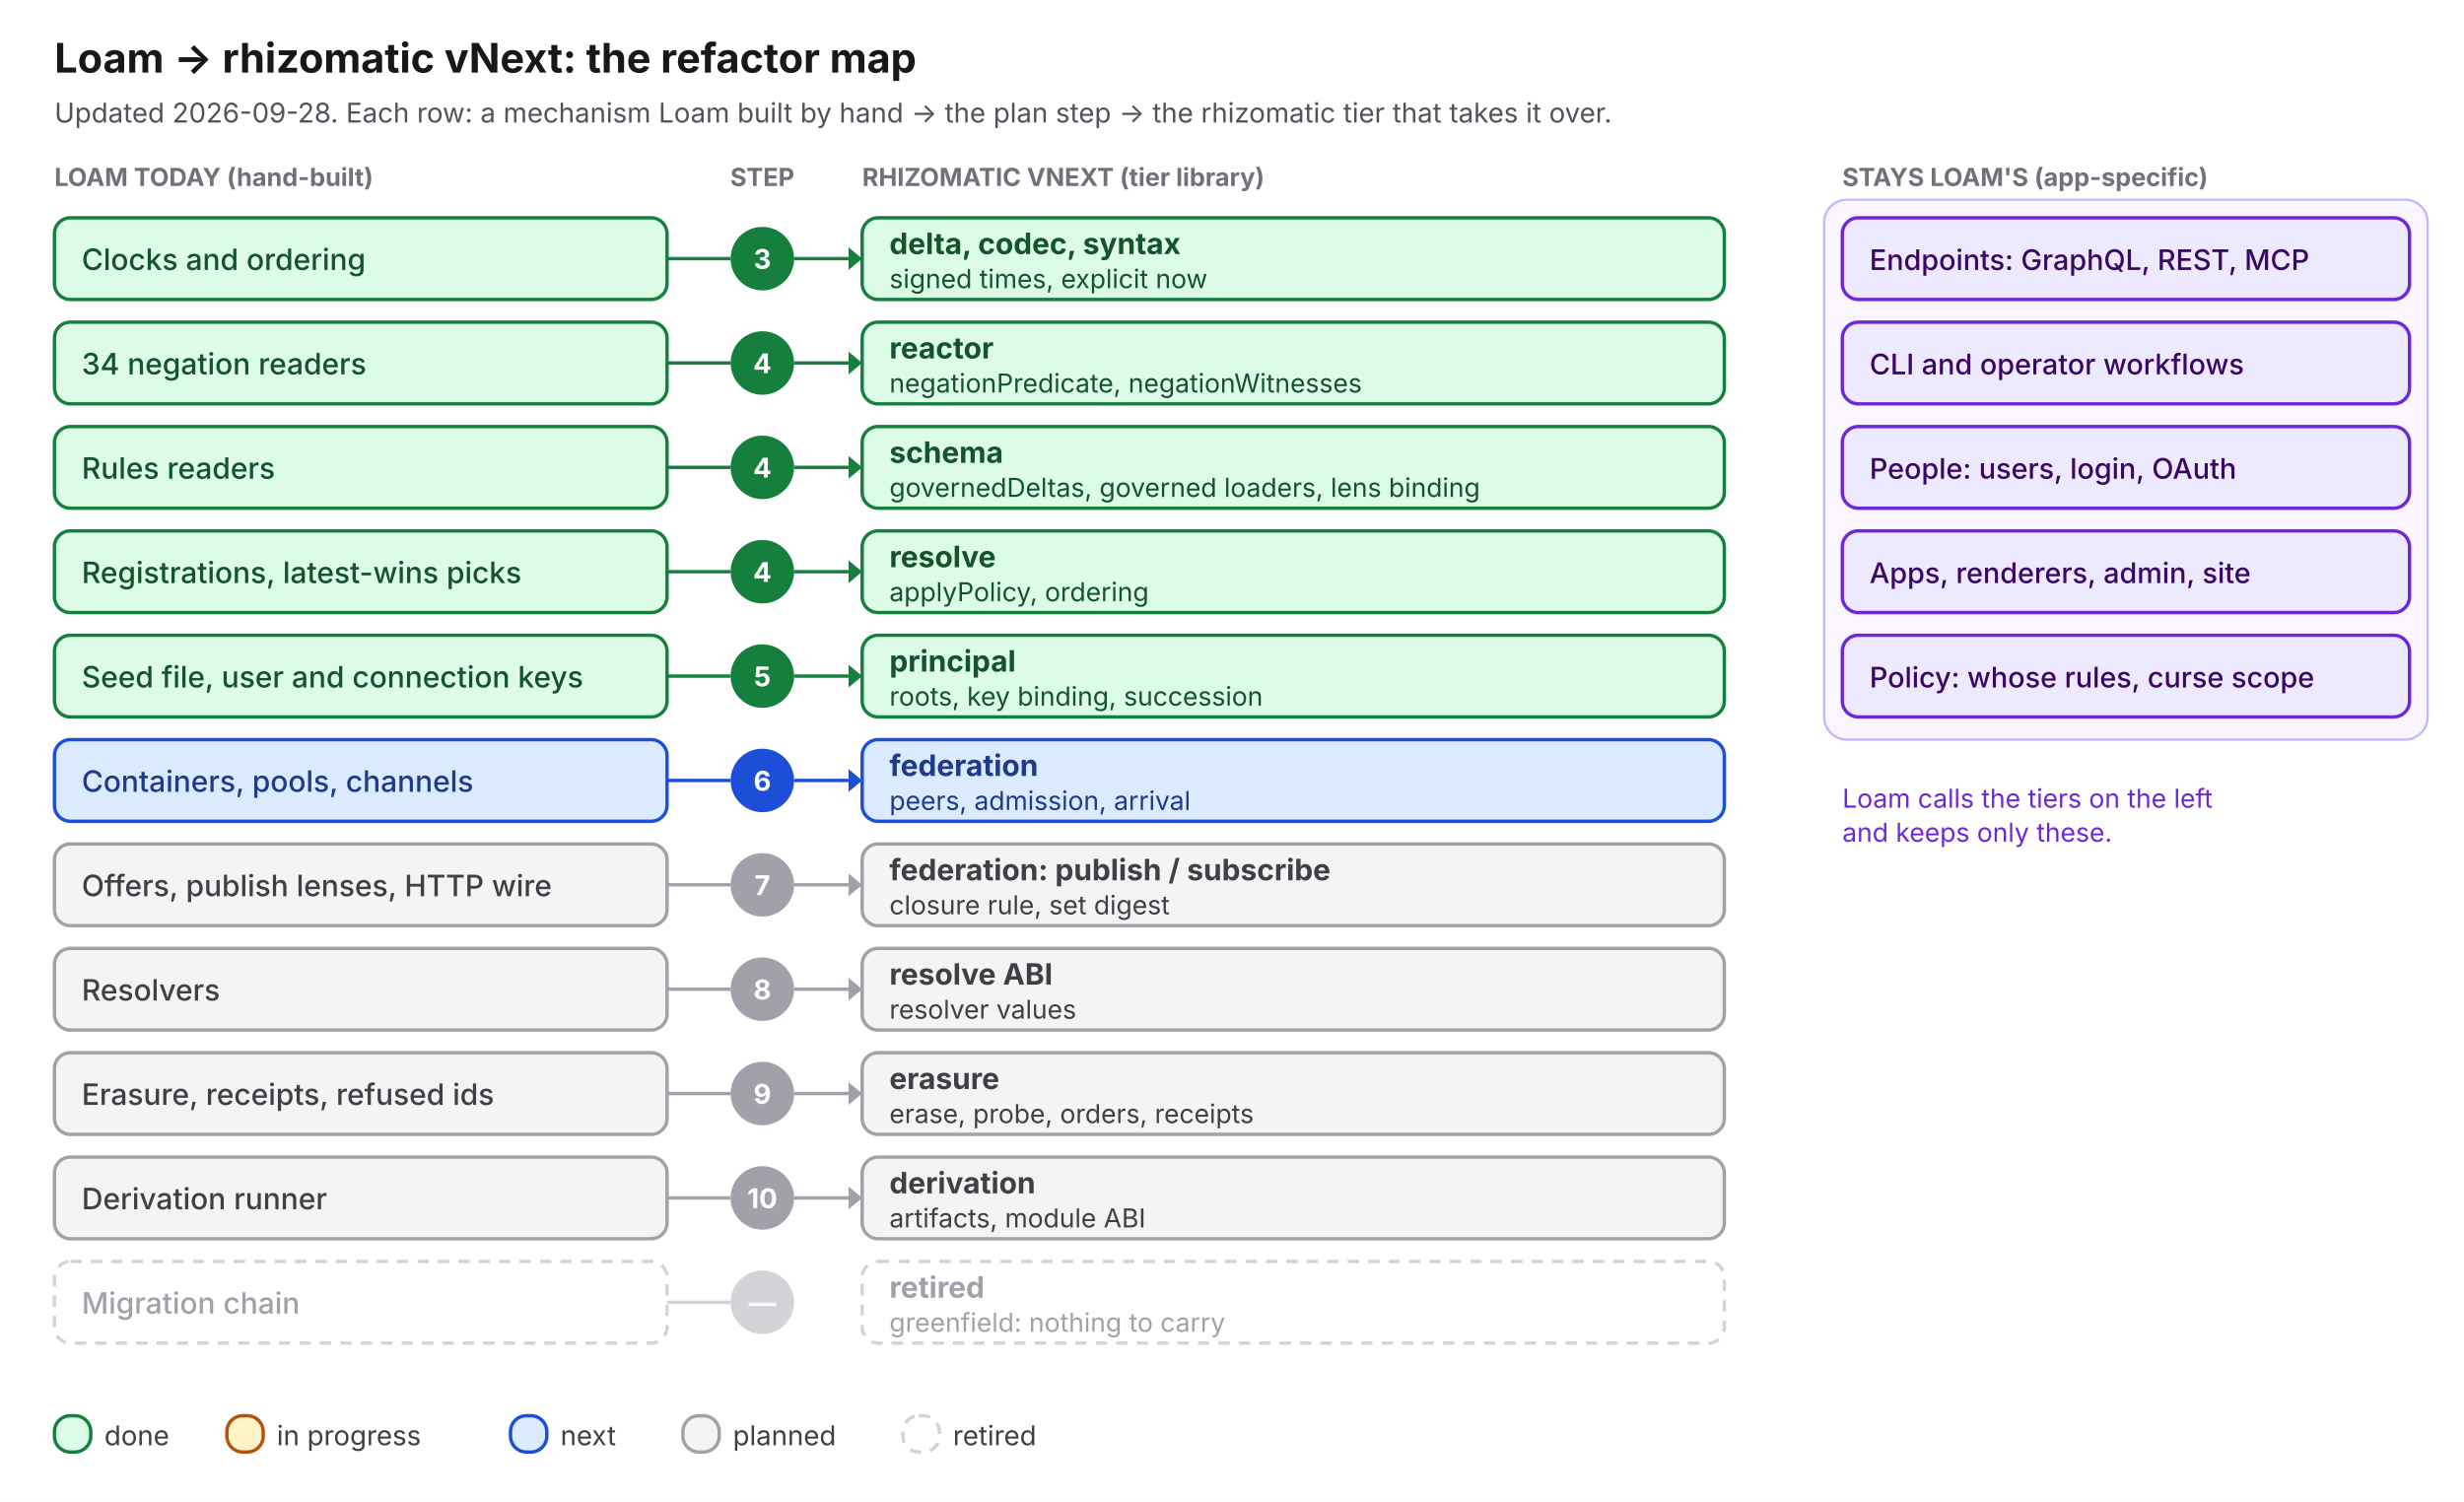
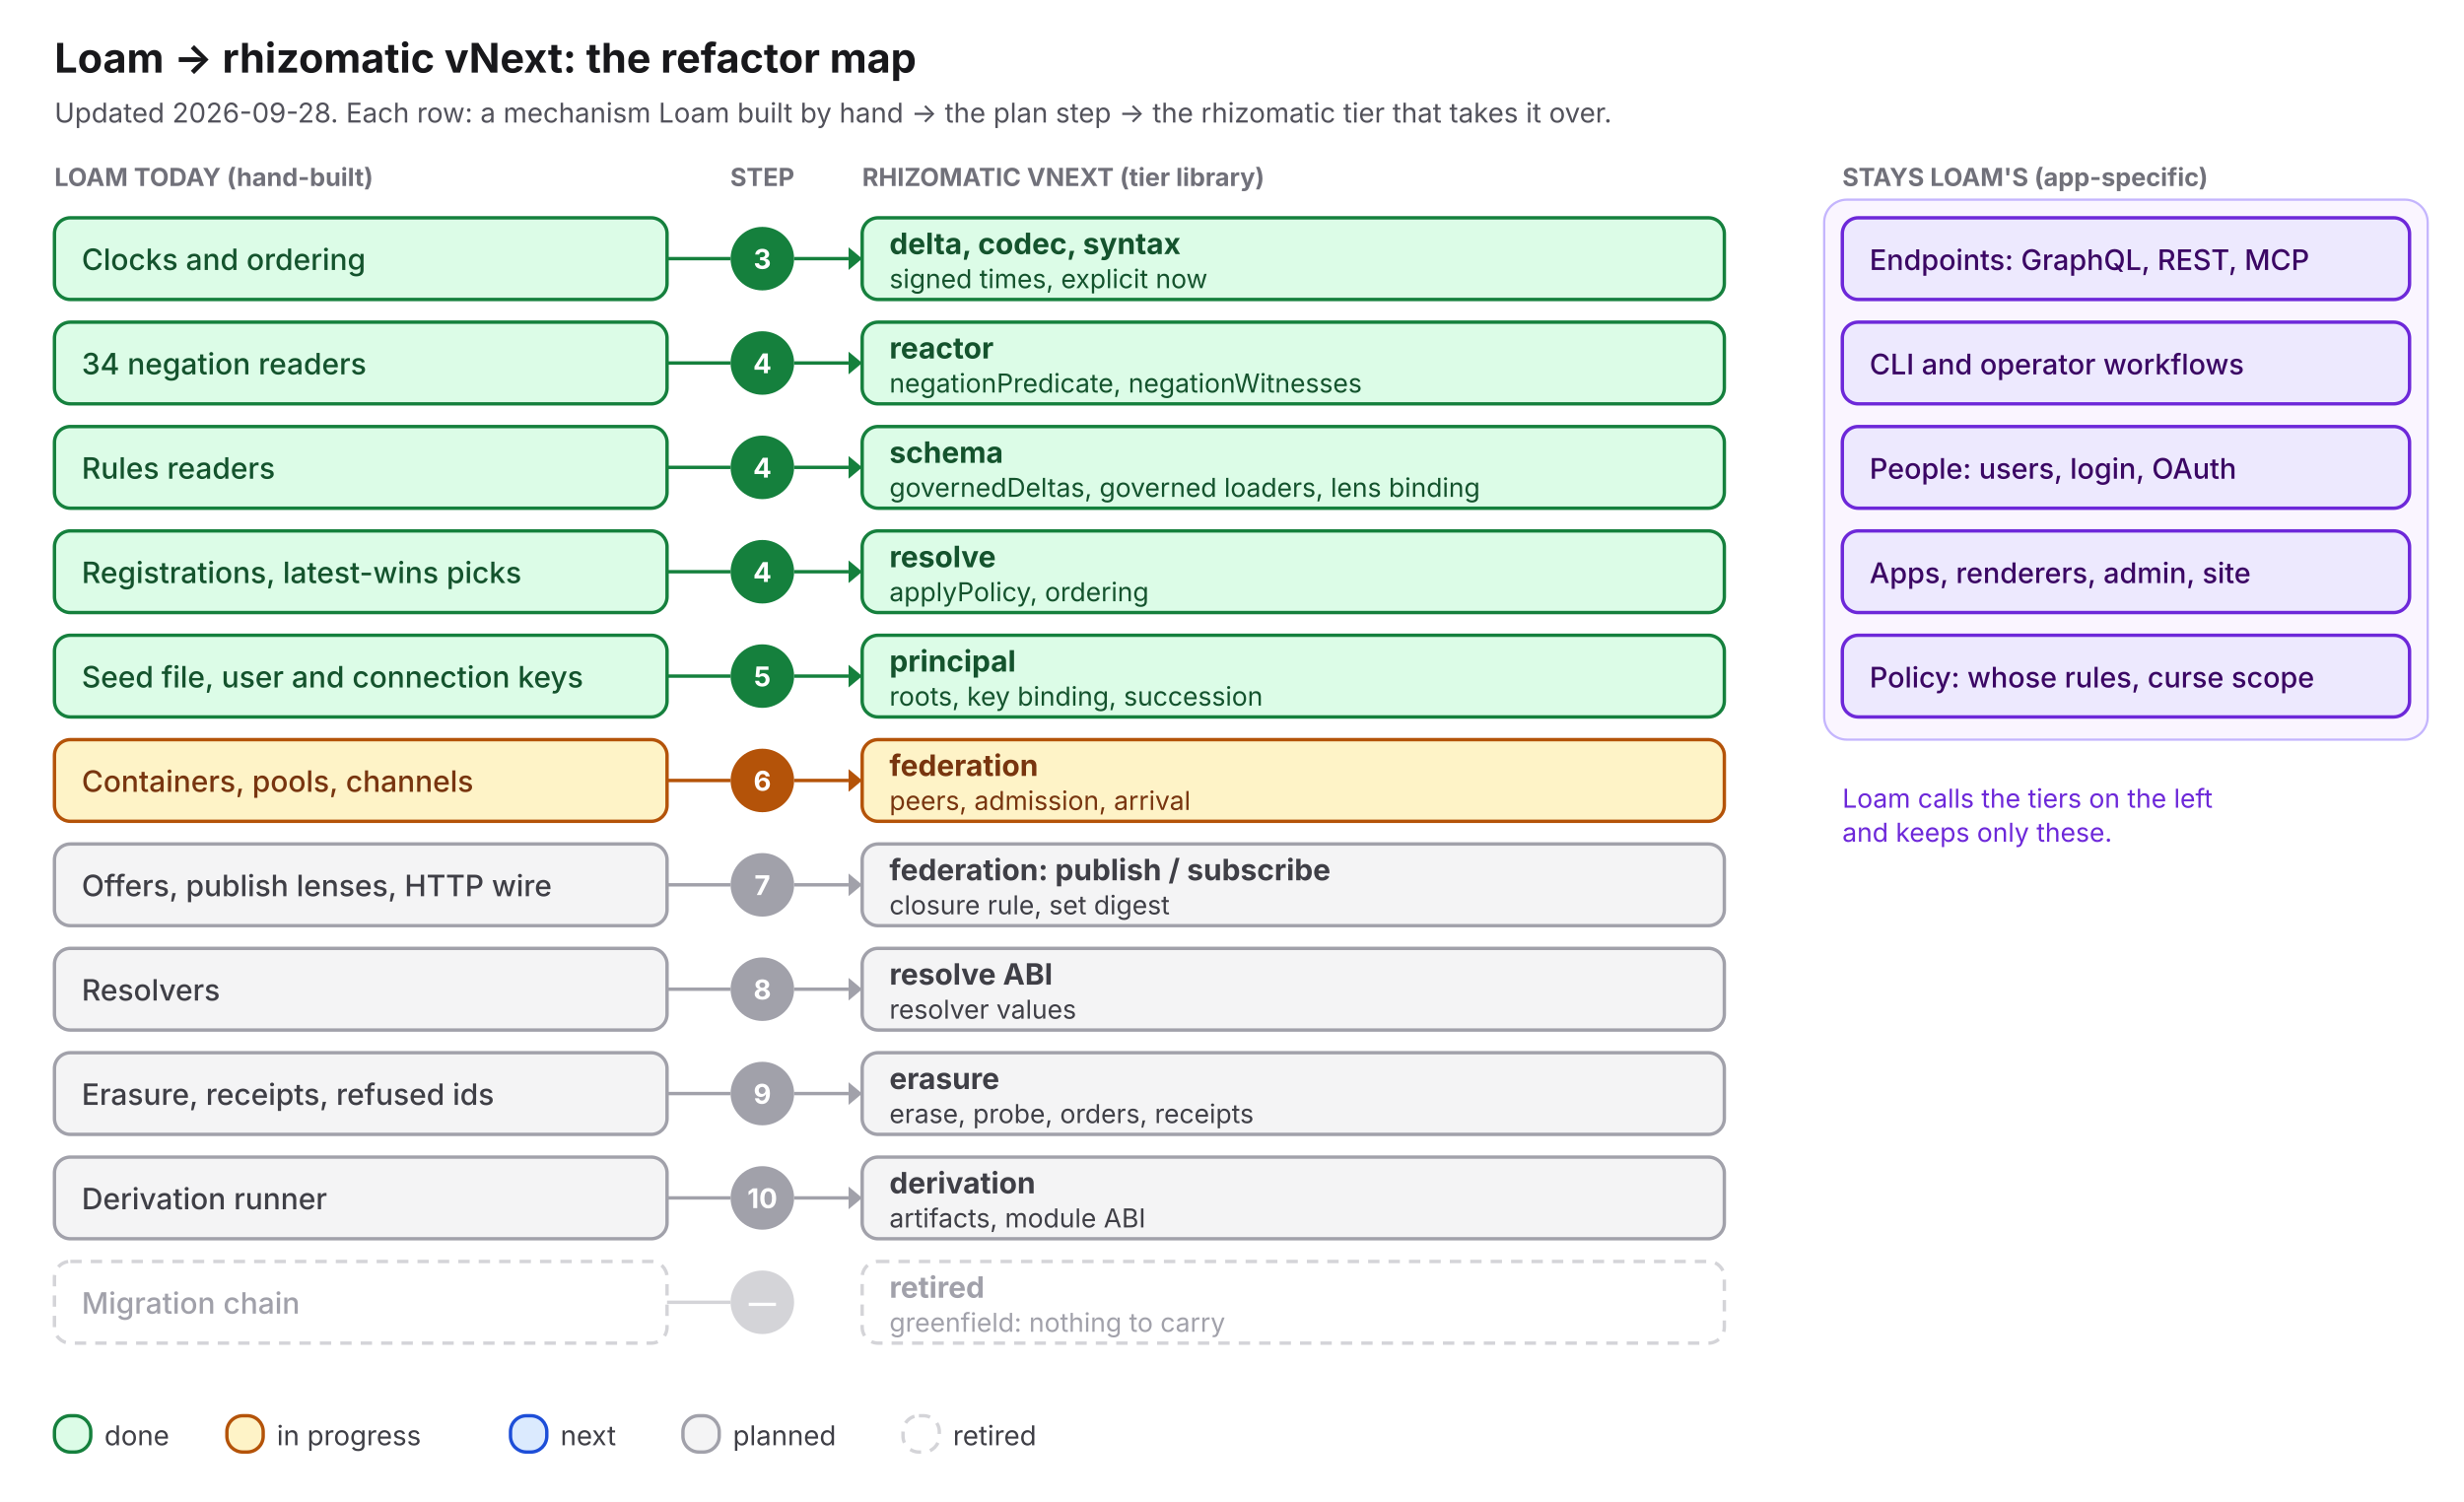
<svg xmlns="http://www.w3.org/2000/svg" width="1086" height="662" viewBox="0 0 1086 662">
  <rect width="1086" height="662" fill="#ffffff" />
  <text x="24" y="32" font-family="ui-sans-serif, system-ui, -apple-system, Segoe UI, sans-serif" font-size="18" font-weight="700" fill="#18181b" text-anchor="start">Loam → rhizomatic vNext: the refactor map</text>
  <text x="24" y="54" font-family="ui-sans-serif, system-ui, -apple-system, Segoe UI, sans-serif" font-size="12" font-weight="400" fill="#52525b" text-anchor="start">Updated 2026-09-28. Each row: a mechanism Loam built by hand → the plan step → the rhizomatic tier that takes it over.</text>
  <text x="24" y="82" font-family="ui-sans-serif, system-ui, -apple-system, Segoe UI, sans-serif" font-size="11" font-weight="700" fill="#71717a" text-anchor="start">LOAM TODAY (hand-built)</text>
  <text x="336" y="82" font-family="ui-sans-serif, system-ui, -apple-system, Segoe UI, sans-serif" font-size="11" font-weight="700" fill="#71717a" text-anchor="middle">STEP</text>
  <text x="380" y="82" font-family="ui-sans-serif, system-ui, -apple-system, Segoe UI, sans-serif" font-size="11" font-weight="700" fill="#71717a" text-anchor="start">RHIZOMATIC VNEXT (tier library)</text>
  <text x="812" y="82" font-family="ui-sans-serif, system-ui, -apple-system, Segoe UI, sans-serif" font-size="11" font-weight="700" fill="#71717a" text-anchor="start">STAYS LOAM'S (app-specific)</text>
  <rect x="24" y="96" width="270" height="36" rx="7" fill="#dcfce7" stroke="#15803d" stroke-width="1.5" />
  <text x="36" y="119" font-family="ui-sans-serif, system-ui, -apple-system, Segoe UI, sans-serif" font-size="13" font-weight="500" fill="#14532d" text-anchor="start">Clocks and ordering</text>
  <circle cx="336" cy="114" r="14" fill="#15803d" />
  <text x="336" y="118.5" font-family="ui-sans-serif, system-ui, -apple-system, Segoe UI, sans-serif" font-size="12" font-weight="700" fill="#ffffff" text-anchor="middle">3</text>
  <line x1="294" y1="114" x2="322" y2="114" stroke="#15803d" stroke-width="1.5" />
  <line x1="350" y1="114" x2="374" y2="114" stroke="#15803d" stroke-width="1.5" />
  <path d="M 374 109 L 380 114 L 374 119 Z" fill="#15803d" />
  <rect x="380" y="96" width="380" height="36" rx="7" fill="#dcfce7" stroke="#15803d" stroke-width="1.5" />
  <text x="392" y="112" font-family="ui-sans-serif, system-ui, -apple-system, Segoe UI, sans-serif" font-size="13" font-weight="700" fill="#14532d" text-anchor="start">delta, codec, syntax</text>
  <text x="392" y="127" font-family="ui-sans-serif, system-ui, -apple-system, Segoe UI, sans-serif" font-size="11.5" font-weight="400" fill="#14532d" text-anchor="start">signed times, explicit now</text>
  <rect x="24" y="142" width="270" height="36" rx="7" fill="#dcfce7" stroke="#15803d" stroke-width="1.5" />
  <text x="36" y="165" font-family="ui-sans-serif, system-ui, -apple-system, Segoe UI, sans-serif" font-size="13" font-weight="500" fill="#14532d" text-anchor="start">34 negation readers</text>
  <circle cx="336" cy="160" r="14" fill="#15803d" />
  <text x="336" y="164.5" font-family="ui-sans-serif, system-ui, -apple-system, Segoe UI, sans-serif" font-size="12" font-weight="700" fill="#ffffff" text-anchor="middle">4</text>
  <line x1="294" y1="160" x2="322" y2="160" stroke="#15803d" stroke-width="1.5" />
  <line x1="350" y1="160" x2="374" y2="160" stroke="#15803d" stroke-width="1.5" />
  <path d="M 374 155 L 380 160 L 374 165 Z" fill="#15803d" />
  <rect x="380" y="142" width="380" height="36" rx="7" fill="#dcfce7" stroke="#15803d" stroke-width="1.5" />
  <text x="392" y="158" font-family="ui-sans-serif, system-ui, -apple-system, Segoe UI, sans-serif" font-size="13" font-weight="700" fill="#14532d" text-anchor="start">reactor</text>
  <text x="392" y="173" font-family="ui-sans-serif, system-ui, -apple-system, Segoe UI, sans-serif" font-size="11.5" font-weight="400" fill="#14532d" text-anchor="start">negationPredicate, negationWitnesses</text>
  <rect x="24" y="188" width="270" height="36" rx="7" fill="#dcfce7" stroke="#15803d" stroke-width="1.5" />
  <text x="36" y="211" font-family="ui-sans-serif, system-ui, -apple-system, Segoe UI, sans-serif" font-size="13" font-weight="500" fill="#14532d" text-anchor="start">Rules readers</text>
  <circle cx="336" cy="206" r="14" fill="#15803d" />
  <text x="336" y="210.5" font-family="ui-sans-serif, system-ui, -apple-system, Segoe UI, sans-serif" font-size="12" font-weight="700" fill="#ffffff" text-anchor="middle">4</text>
  <line x1="294" y1="206" x2="322" y2="206" stroke="#15803d" stroke-width="1.5" />
  <line x1="350" y1="206" x2="374" y2="206" stroke="#15803d" stroke-width="1.5" />
  <path d="M 374 201 L 380 206 L 374 211 Z" fill="#15803d" />
  <rect x="380" y="188" width="380" height="36" rx="7" fill="#dcfce7" stroke="#15803d" stroke-width="1.5" />
  <text x="392" y="204" font-family="ui-sans-serif, system-ui, -apple-system, Segoe UI, sans-serif" font-size="13" font-weight="700" fill="#14532d" text-anchor="start">schema</text>
  <text x="392" y="219" font-family="ui-sans-serif, system-ui, -apple-system, Segoe UI, sans-serif" font-size="11.5" font-weight="400" fill="#14532d" text-anchor="start">governedDeltas, governed loaders, lens binding</text>
  <rect x="24" y="234" width="270" height="36" rx="7" fill="#dcfce7" stroke="#15803d" stroke-width="1.5" />
  <text x="36" y="257" font-family="ui-sans-serif, system-ui, -apple-system, Segoe UI, sans-serif" font-size="13" font-weight="500" fill="#14532d" text-anchor="start">Registrations, latest-wins picks</text>
  <circle cx="336" cy="252" r="14" fill="#15803d" />
  <text x="336" y="256.5" font-family="ui-sans-serif, system-ui, -apple-system, Segoe UI, sans-serif" font-size="12" font-weight="700" fill="#ffffff" text-anchor="middle">4</text>
  <line x1="294" y1="252" x2="322" y2="252" stroke="#15803d" stroke-width="1.5" />
  <line x1="350" y1="252" x2="374" y2="252" stroke="#15803d" stroke-width="1.5" />
  <path d="M 374 247 L 380 252 L 374 257 Z" fill="#15803d" />
  <rect x="380" y="234" width="380" height="36" rx="7" fill="#dcfce7" stroke="#15803d" stroke-width="1.5" />
  <text x="392" y="250" font-family="ui-sans-serif, system-ui, -apple-system, Segoe UI, sans-serif" font-size="13" font-weight="700" fill="#14532d" text-anchor="start">resolve</text>
  <text x="392" y="265" font-family="ui-sans-serif, system-ui, -apple-system, Segoe UI, sans-serif" font-size="11.5" font-weight="400" fill="#14532d" text-anchor="start">applyPolicy, ordering</text>
  <rect x="24" y="280" width="270" height="36" rx="7" fill="#dcfce7" stroke="#15803d" stroke-width="1.5" />
  <text x="36" y="303" font-family="ui-sans-serif, system-ui, -apple-system, Segoe UI, sans-serif" font-size="13" font-weight="500" fill="#14532d" text-anchor="start">Seed file, user and connection keys</text>
  <circle cx="336" cy="298" r="14" fill="#15803d" />
  <text x="336" y="302.5" font-family="ui-sans-serif, system-ui, -apple-system, Segoe UI, sans-serif" font-size="12" font-weight="700" fill="#ffffff" text-anchor="middle">5</text>
  <line x1="294" y1="298" x2="322" y2="298" stroke="#15803d" stroke-width="1.5" />
  <line x1="350" y1="298" x2="374" y2="298" stroke="#15803d" stroke-width="1.5" />
  <path d="M 374 293 L 380 298 L 374 303 Z" fill="#15803d" />
  <rect x="380" y="280" width="380" height="36" rx="7" fill="#dcfce7" stroke="#15803d" stroke-width="1.5" />
  <text x="392" y="296" font-family="ui-sans-serif, system-ui, -apple-system, Segoe UI, sans-serif" font-size="13" font-weight="700" fill="#14532d" text-anchor="start">principal</text>
  <text x="392" y="311" font-family="ui-sans-serif, system-ui, -apple-system, Segoe UI, sans-serif" font-size="11.5" font-weight="400" fill="#14532d" text-anchor="start">roots, key binding, succession</text>
-   <rect x="24" y="326" width="270" height="36" rx="7" fill="#dbeafe" stroke="#1d4ed8" stroke-width="1.5" />
-   <text x="36" y="349" font-family="ui-sans-serif, system-ui, -apple-system, Segoe UI, sans-serif" font-size="13" font-weight="500" fill="#1e3a8a" text-anchor="start">Containers, pools, channels</text>
-   <circle cx="336" cy="344" r="14" fill="#1d4ed8" />
+   <rect x="24" y="326" width="270" height="36" rx="7" fill="#fef3c7" stroke="#b45309" stroke-width="1.5" />
+   <text x="36" y="349" font-family="ui-sans-serif, system-ui, -apple-system, Segoe UI, sans-serif" font-size="13" font-weight="500" fill="#78350f" text-anchor="start">Containers, pools, channels</text>
+   <circle cx="336" cy="344" r="14" fill="#b45309" />
  <text x="336" y="348.5" font-family="ui-sans-serif, system-ui, -apple-system, Segoe UI, sans-serif" font-size="12" font-weight="700" fill="#ffffff" text-anchor="middle">6</text>
-   <line x1="294" y1="344" x2="322" y2="344" stroke="#1d4ed8" stroke-width="1.5" />
-   <line x1="350" y1="344" x2="374" y2="344" stroke="#1d4ed8" stroke-width="1.5" />
-   <path d="M 374 339 L 380 344 L 374 349 Z" fill="#1d4ed8" />
-   <rect x="380" y="326" width="380" height="36" rx="7" fill="#dbeafe" stroke="#1d4ed8" stroke-width="1.5" />
-   <text x="392" y="342" font-family="ui-sans-serif, system-ui, -apple-system, Segoe UI, sans-serif" font-size="13" font-weight="700" fill="#1e3a8a" text-anchor="start">federation</text>
-   <text x="392" y="357" font-family="ui-sans-serif, system-ui, -apple-system, Segoe UI, sans-serif" font-size="11.5" font-weight="400" fill="#1e3a8a" text-anchor="start">peers, admission, arrival</text>
+   <line x1="294" y1="344" x2="322" y2="344" stroke="#b45309" stroke-width="1.5" />
+   <line x1="350" y1="344" x2="374" y2="344" stroke="#b45309" stroke-width="1.5" />
+   <path d="M 374 339 L 380 344 L 374 349 Z" fill="#b45309" />
+   <rect x="380" y="326" width="380" height="36" rx="7" fill="#fef3c7" stroke="#b45309" stroke-width="1.5" />
+   <text x="392" y="342" font-family="ui-sans-serif, system-ui, -apple-system, Segoe UI, sans-serif" font-size="13" font-weight="700" fill="#78350f" text-anchor="start">federation</text>
+   <text x="392" y="357" font-family="ui-sans-serif, system-ui, -apple-system, Segoe UI, sans-serif" font-size="11.5" font-weight="400" fill="#78350f" text-anchor="start">peers, admission, arrival</text>
  <rect x="24" y="372" width="270" height="36" rx="7" fill="#f4f4f5" stroke="#a1a1aa" stroke-width="1.5" />
  <text x="36" y="395" font-family="ui-sans-serif, system-ui, -apple-system, Segoe UI, sans-serif" font-size="13" font-weight="500" fill="#3f3f46" text-anchor="start">Offers, publish lenses, HTTP wire</text>
  <circle cx="336" cy="390" r="14" fill="#a1a1aa" />
  <text x="336" y="394.5" font-family="ui-sans-serif, system-ui, -apple-system, Segoe UI, sans-serif" font-size="12" font-weight="700" fill="#ffffff" text-anchor="middle">7</text>
  <line x1="294" y1="390" x2="322" y2="390" stroke="#a1a1aa" stroke-width="1.5" />
  <line x1="350" y1="390" x2="374" y2="390" stroke="#a1a1aa" stroke-width="1.5" />
  <path d="M 374 385 L 380 390 L 374 395 Z" fill="#a1a1aa" />
  <rect x="380" y="372" width="380" height="36" rx="7" fill="#f4f4f5" stroke="#a1a1aa" stroke-width="1.5" />
  <text x="392" y="388" font-family="ui-sans-serif, system-ui, -apple-system, Segoe UI, sans-serif" font-size="13" font-weight="700" fill="#3f3f46" text-anchor="start">federation: publish / subscribe</text>
  <text x="392" y="403" font-family="ui-sans-serif, system-ui, -apple-system, Segoe UI, sans-serif" font-size="11.5" font-weight="400" fill="#3f3f46" text-anchor="start">closure rule, set digest</text>
  <rect x="24" y="418" width="270" height="36" rx="7" fill="#f4f4f5" stroke="#a1a1aa" stroke-width="1.5" />
  <text x="36" y="441" font-family="ui-sans-serif, system-ui, -apple-system, Segoe UI, sans-serif" font-size="13" font-weight="500" fill="#3f3f46" text-anchor="start">Resolvers</text>
  <circle cx="336" cy="436" r="14" fill="#a1a1aa" />
  <text x="336" y="440.5" font-family="ui-sans-serif, system-ui, -apple-system, Segoe UI, sans-serif" font-size="12" font-weight="700" fill="#ffffff" text-anchor="middle">8</text>
  <line x1="294" y1="436" x2="322" y2="436" stroke="#a1a1aa" stroke-width="1.5" />
  <line x1="350" y1="436" x2="374" y2="436" stroke="#a1a1aa" stroke-width="1.5" />
  <path d="M 374 431 L 380 436 L 374 441 Z" fill="#a1a1aa" />
  <rect x="380" y="418" width="380" height="36" rx="7" fill="#f4f4f5" stroke="#a1a1aa" stroke-width="1.5" />
  <text x="392" y="434" font-family="ui-sans-serif, system-ui, -apple-system, Segoe UI, sans-serif" font-size="13" font-weight="700" fill="#3f3f46" text-anchor="start">resolve ABI</text>
  <text x="392" y="449" font-family="ui-sans-serif, system-ui, -apple-system, Segoe UI, sans-serif" font-size="11.5" font-weight="400" fill="#3f3f46" text-anchor="start">resolver values</text>
  <rect x="24" y="464" width="270" height="36" rx="7" fill="#f4f4f5" stroke="#a1a1aa" stroke-width="1.5" />
  <text x="36" y="487" font-family="ui-sans-serif, system-ui, -apple-system, Segoe UI, sans-serif" font-size="13" font-weight="500" fill="#3f3f46" text-anchor="start">Erasure, receipts, refused ids</text>
  <circle cx="336" cy="482" r="14" fill="#a1a1aa" />
  <text x="336" y="486.5" font-family="ui-sans-serif, system-ui, -apple-system, Segoe UI, sans-serif" font-size="12" font-weight="700" fill="#ffffff" text-anchor="middle">9</text>
  <line x1="294" y1="482" x2="322" y2="482" stroke="#a1a1aa" stroke-width="1.5" />
  <line x1="350" y1="482" x2="374" y2="482" stroke="#a1a1aa" stroke-width="1.5" />
  <path d="M 374 477 L 380 482 L 374 487 Z" fill="#a1a1aa" />
  <rect x="380" y="464" width="380" height="36" rx="7" fill="#f4f4f5" stroke="#a1a1aa" stroke-width="1.5" />
  <text x="392" y="480" font-family="ui-sans-serif, system-ui, -apple-system, Segoe UI, sans-serif" font-size="13" font-weight="700" fill="#3f3f46" text-anchor="start">erasure</text>
  <text x="392" y="495" font-family="ui-sans-serif, system-ui, -apple-system, Segoe UI, sans-serif" font-size="11.5" font-weight="400" fill="#3f3f46" text-anchor="start">erase, probe, orders, receipts</text>
  <rect x="24" y="510" width="270" height="36" rx="7" fill="#f4f4f5" stroke="#a1a1aa" stroke-width="1.5" />
  <text x="36" y="533" font-family="ui-sans-serif, system-ui, -apple-system, Segoe UI, sans-serif" font-size="13" font-weight="500" fill="#3f3f46" text-anchor="start">Derivation runner</text>
  <circle cx="336" cy="528" r="14" fill="#a1a1aa" />
  <text x="336" y="532.5" font-family="ui-sans-serif, system-ui, -apple-system, Segoe UI, sans-serif" font-size="12" font-weight="700" fill="#ffffff" text-anchor="middle">10</text>
  <line x1="294" y1="528" x2="322" y2="528" stroke="#a1a1aa" stroke-width="1.5" />
  <line x1="350" y1="528" x2="374" y2="528" stroke="#a1a1aa" stroke-width="1.5" />
  <path d="M 374 523 L 380 528 L 374 533 Z" fill="#a1a1aa" />
  <rect x="380" y="510" width="380" height="36" rx="7" fill="#f4f4f5" stroke="#a1a1aa" stroke-width="1.5" />
  <text x="392" y="526" font-family="ui-sans-serif, system-ui, -apple-system, Segoe UI, sans-serif" font-size="13" font-weight="700" fill="#3f3f46" text-anchor="start">derivation</text>
  <text x="392" y="541" font-family="ui-sans-serif, system-ui, -apple-system, Segoe UI, sans-serif" font-size="11.5" font-weight="400" fill="#3f3f46" text-anchor="start">artifacts, module ABI</text>
  <rect x="24" y="556" width="270" height="36" rx="7" fill="#ffffff" stroke="#d4d4d8" stroke-width="1.5" stroke-dasharray="5 4" />
  <text x="36" y="579" font-family="ui-sans-serif, system-ui, -apple-system, Segoe UI, sans-serif" font-size="13" font-weight="500" fill="#a1a1aa" text-anchor="start">Migration chain</text>
  <circle cx="336" cy="574" r="14" fill="#d4d4d8" />
  <text x="336" y="578.5" font-family="ui-sans-serif, system-ui, -apple-system, Segoe UI, sans-serif" font-size="12" font-weight="700" fill="#ffffff" text-anchor="middle">—</text>
  <line x1="294" y1="574" x2="322" y2="574" stroke="#d4d4d8" stroke-width="1.5" />
  <rect x="380" y="556" width="380" height="36" rx="7" fill="#ffffff" stroke="#d4d4d8" stroke-width="1.5" stroke-dasharray="5 4" />
  <text x="392" y="572" font-family="ui-sans-serif, system-ui, -apple-system, Segoe UI, sans-serif" font-size="13" font-weight="700" fill="#a1a1aa" text-anchor="start">retired</text>
  <text x="392" y="587" font-family="ui-sans-serif, system-ui, -apple-system, Segoe UI, sans-serif" font-size="11.5" font-weight="400" fill="#a1a1aa" text-anchor="start">greenfield: nothing to carry</text>
  <rect x="804" y="88" width="266" height="238" rx="10" fill="#faf5ff" stroke="#c4b5fd" />
  <rect x="812" y="96" width="250" height="36" rx="7" fill="#ede9fe" stroke="#6d28d9" stroke-width="1.5" />
  <text x="824" y="119" font-family="ui-sans-serif, system-ui, -apple-system, Segoe UI, sans-serif" font-size="12.5" font-weight="500" fill="#3b0764" text-anchor="start">Endpoints: GraphQL, REST, MCP</text>
  <rect x="812" y="142" width="250" height="36" rx="7" fill="#ede9fe" stroke="#6d28d9" stroke-width="1.5" />
  <text x="824" y="165" font-family="ui-sans-serif, system-ui, -apple-system, Segoe UI, sans-serif" font-size="12.5" font-weight="500" fill="#3b0764" text-anchor="start">CLI and operator workflows</text>
  <rect x="812" y="188" width="250" height="36" rx="7" fill="#ede9fe" stroke="#6d28d9" stroke-width="1.5" />
  <text x="824" y="211" font-family="ui-sans-serif, system-ui, -apple-system, Segoe UI, sans-serif" font-size="12.5" font-weight="500" fill="#3b0764" text-anchor="start">People: users, login, OAuth</text>
  <rect x="812" y="234" width="250" height="36" rx="7" fill="#ede9fe" stroke="#6d28d9" stroke-width="1.5" />
  <text x="824" y="257" font-family="ui-sans-serif, system-ui, -apple-system, Segoe UI, sans-serif" font-size="12.5" font-weight="500" fill="#3b0764" text-anchor="start">Apps, renderers, admin, site</text>
  <rect x="812" y="280" width="250" height="36" rx="7" fill="#ede9fe" stroke="#6d28d9" stroke-width="1.5" />
  <text x="824" y="303" font-family="ui-sans-serif, system-ui, -apple-system, Segoe UI, sans-serif" font-size="12.5" font-weight="500" fill="#3b0764" text-anchor="start">Policy: whose rules, curse scope</text>
  <text x="812" y="356" font-family="ui-sans-serif, system-ui, -apple-system, Segoe UI, sans-serif" font-size="11.5" font-weight="400" fill="#6d28d9" text-anchor="start">Loam calls the tiers on the left</text>
  <text x="812" y="371" font-family="ui-sans-serif, system-ui, -apple-system, Segoe UI, sans-serif" font-size="11.5" font-weight="400" fill="#6d28d9" text-anchor="start">and keeps only these.</text>
  <rect x="24" y="624" width="16" height="16" rx="7" fill="#dcfce7" stroke="#15803d" stroke-width="1.5" />
  <text x="46" y="637" font-family="ui-sans-serif, system-ui, -apple-system, Segoe UI, sans-serif" font-size="12" font-weight="400" fill="#3f3f46" text-anchor="start">done</text>
  <rect x="100" y="624" width="16" height="16" rx="7" fill="#fef3c7" stroke="#b45309" stroke-width="1.5" />
  <text x="122" y="637" font-family="ui-sans-serif, system-ui, -apple-system, Segoe UI, sans-serif" font-size="12" font-weight="400" fill="#3f3f46" text-anchor="start">in progress</text>
  <rect x="225" y="624" width="16" height="16" rx="7" fill="#dbeafe" stroke="#1d4ed8" stroke-width="1.5" />
  <text x="247" y="637" font-family="ui-sans-serif, system-ui, -apple-system, Segoe UI, sans-serif" font-size="12" font-weight="400" fill="#3f3f46" text-anchor="start">next</text>
  <rect x="301" y="624" width="16" height="16" rx="7" fill="#f4f4f5" stroke="#a1a1aa" stroke-width="1.5" />
  <text x="323" y="637" font-family="ui-sans-serif, system-ui, -apple-system, Segoe UI, sans-serif" font-size="12" font-weight="400" fill="#3f3f46" text-anchor="start">planned</text>
  <rect x="398" y="624" width="16" height="16" rx="7" fill="#ffffff" stroke="#d4d4d8" stroke-width="1.5" stroke-dasharray="5 4" />
  <text x="420" y="637" font-family="ui-sans-serif, system-ui, -apple-system, Segoe UI, sans-serif" font-size="12" font-weight="400" fill="#3f3f46" text-anchor="start">retired</text>
</svg>
